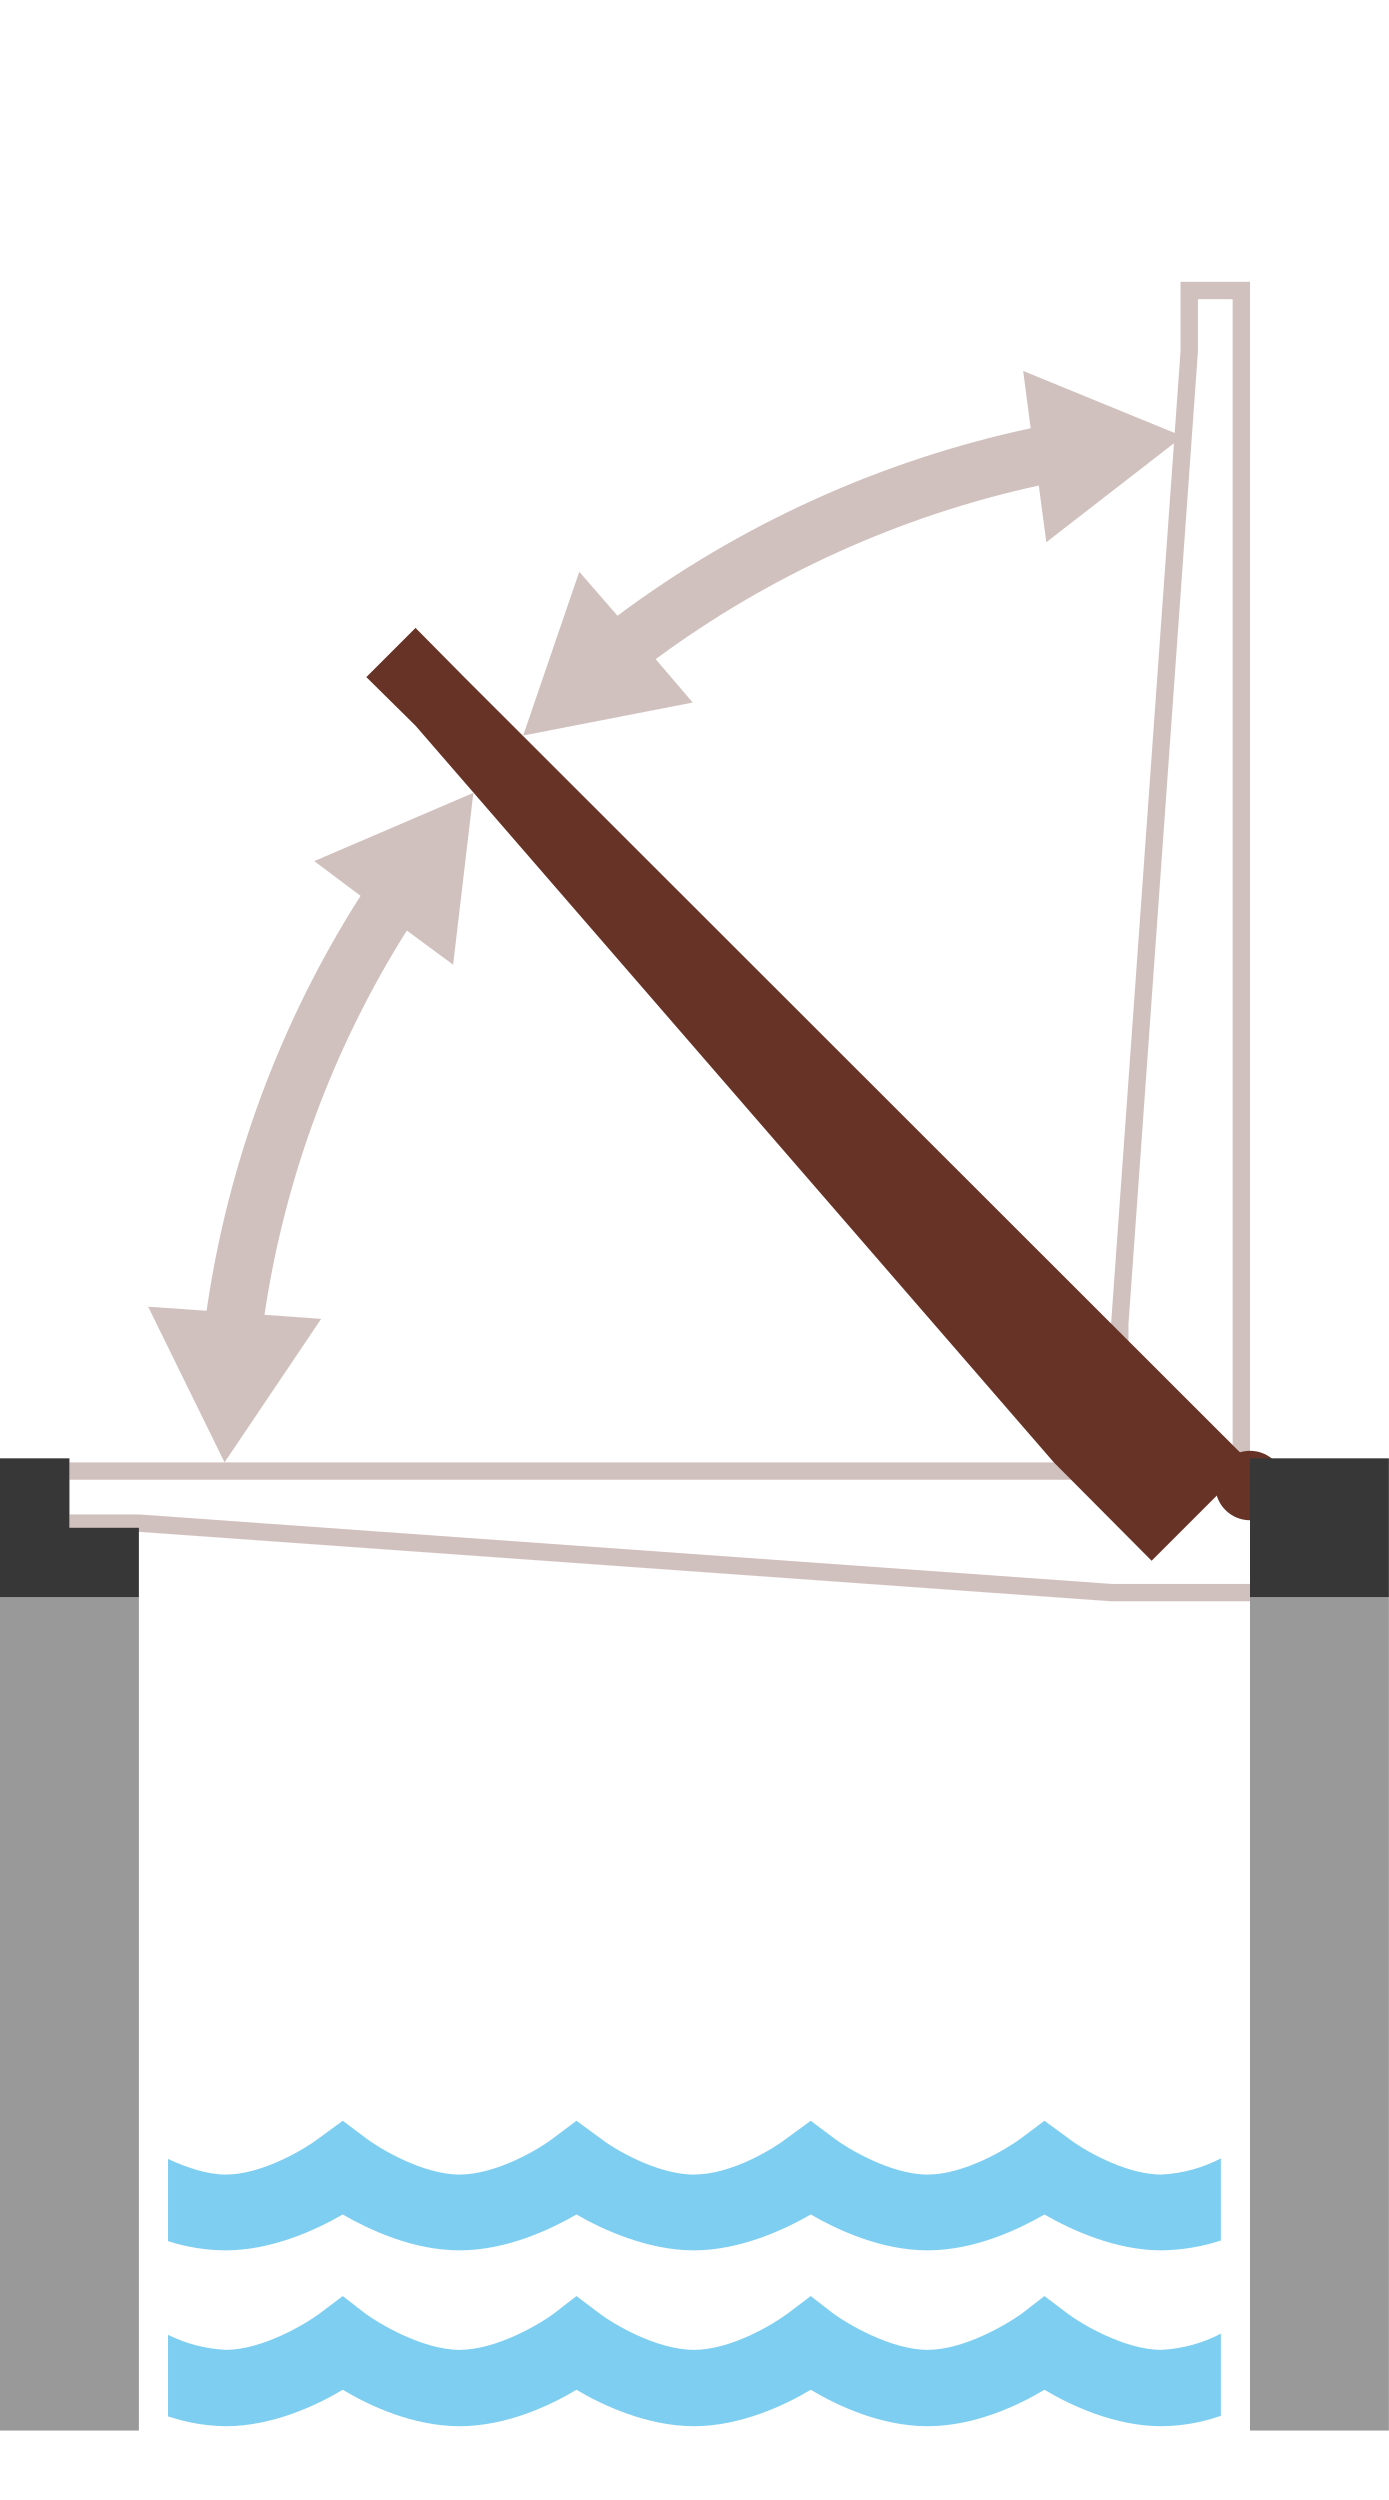
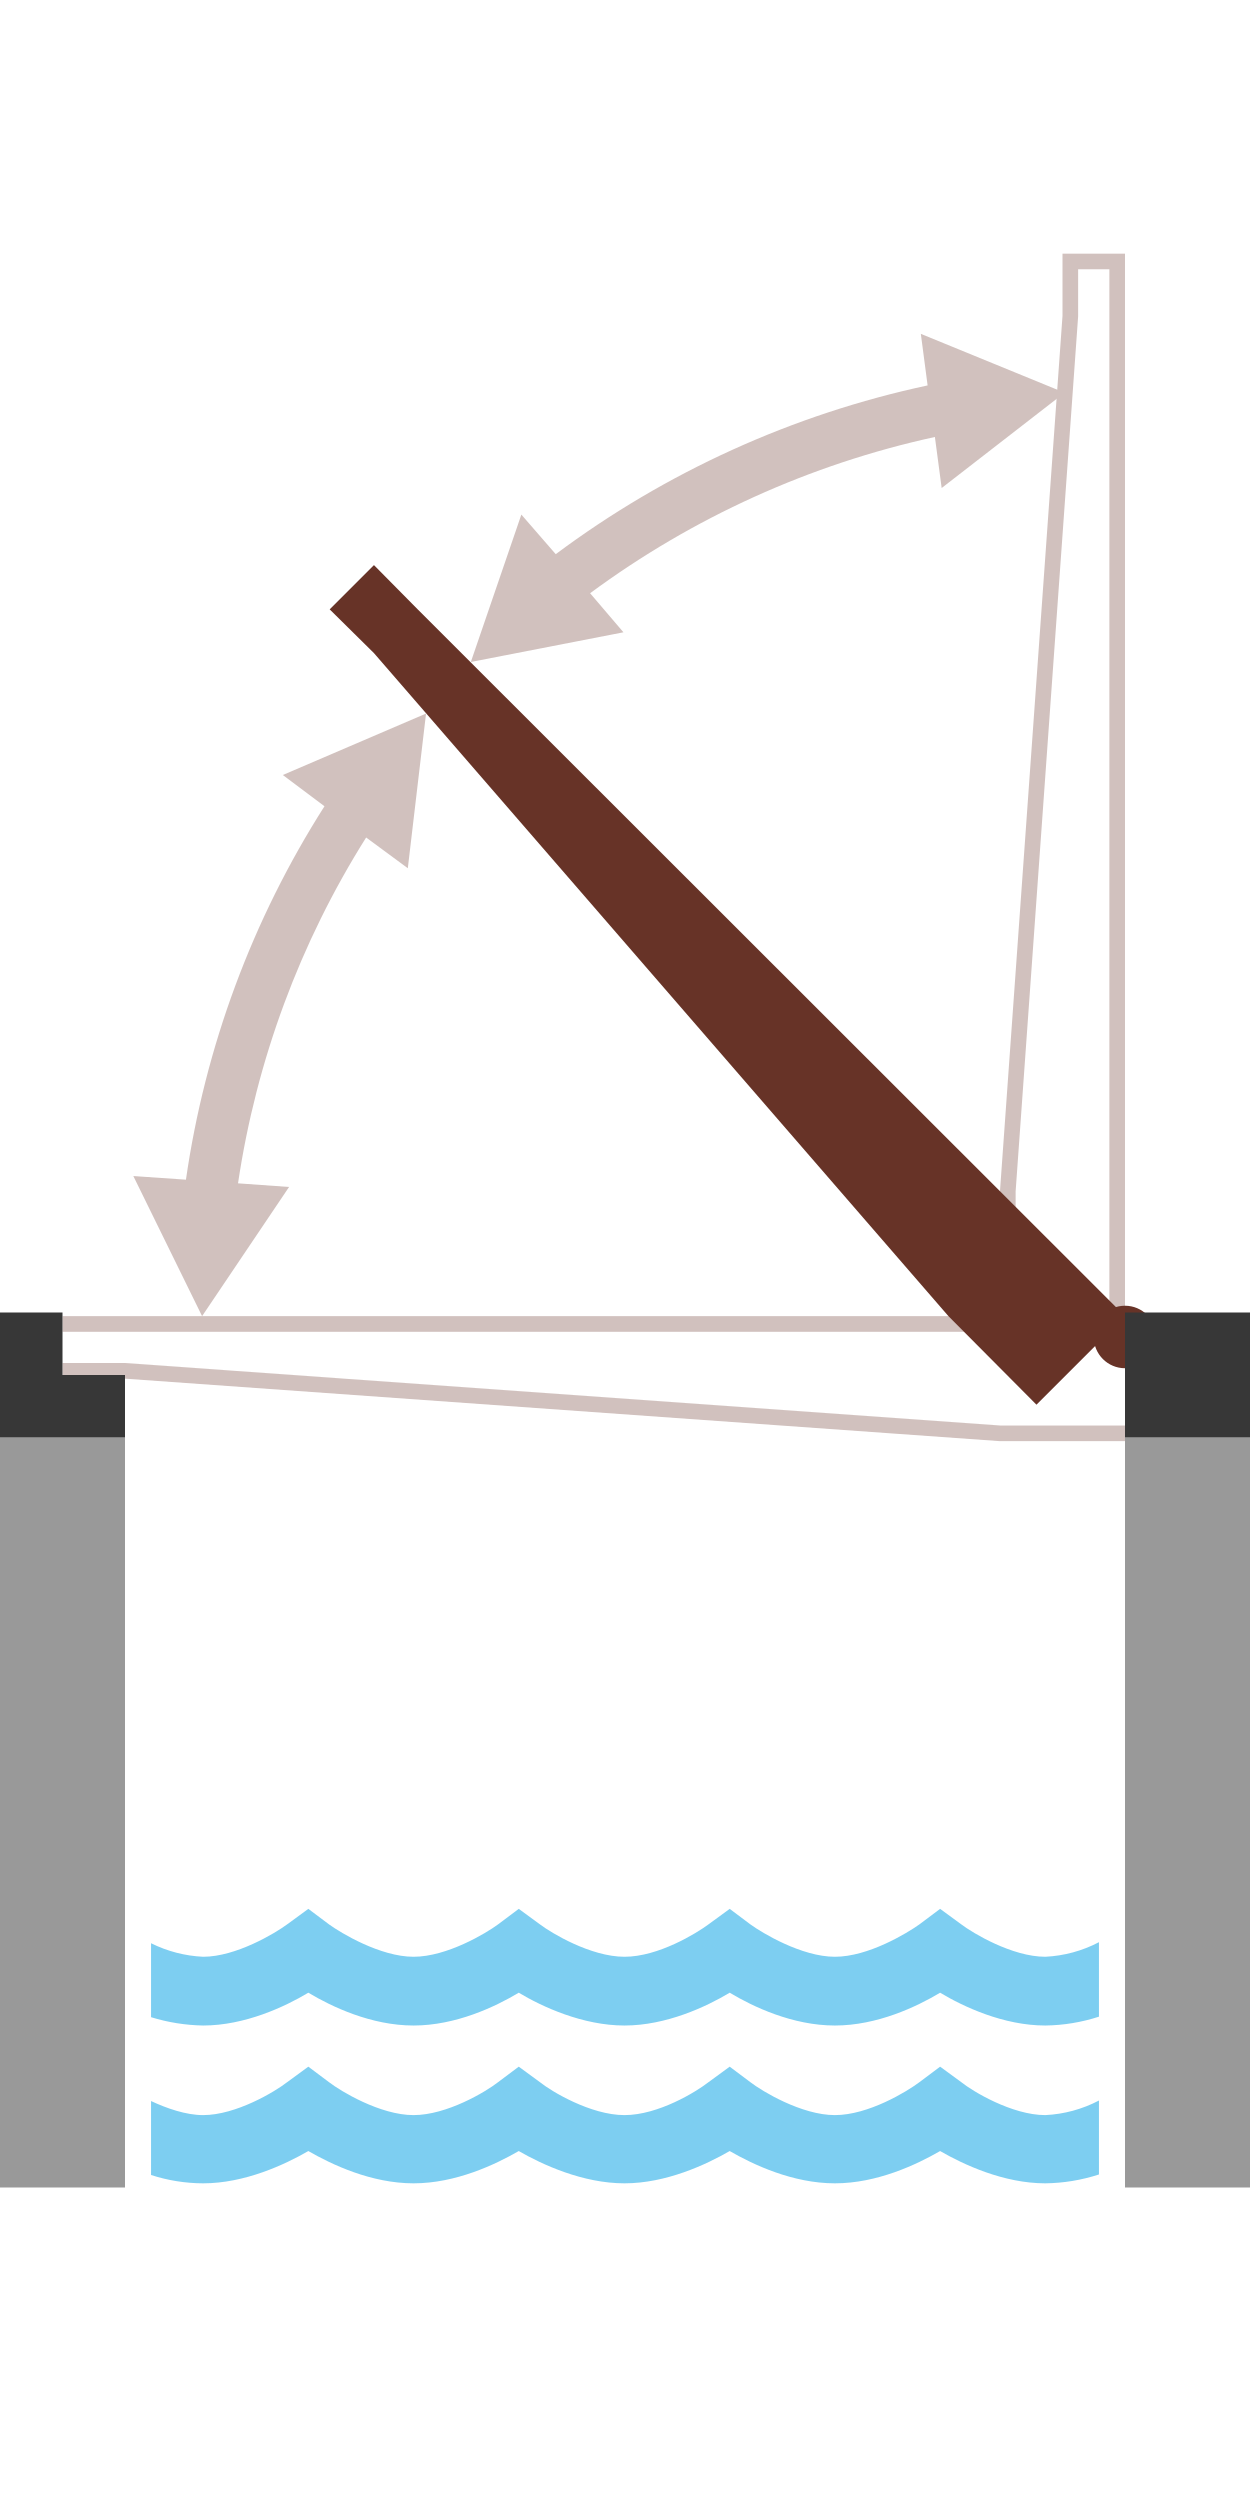
- <svg xmlns="http://www.w3.org/2000/svg" xmlns:xlink="http://www.w3.org/1999/xlink" id="d5551893-0324-4eaa-92b9-6630e244ba83" data-name="Layer 1" width="240" height="432" viewBox="0 0 240 432">
-   <defs>
-     <symbol id="a6a5298e-7fa3-4a33-b1a6-4de57ed5c489" data-name="golven" viewBox="0 0 182 52.8">
-       <path d="M155.9,33.4l-4.1-3.1-4,3.1c-2.2,1.6-9.8,6.2-16.2,6.2s-13.9-4.5-16.2-6.2l-4-3.1-4.1,3.1c-2.1,1.6-9.7,6.2-16.2,6.2S77.3,35.1,75,33.4l-4.1-3.1-4,3.1c-2.2,1.6-9.8,6.2-16.2,6.2s-13.8-4.5-16.2-6.2l-4-3.1-4.1,3.1c-2.1,1.6-9.7,6.2-16.1,6.2A24.8,24.8,0,0,1,0,36.8V51a31.8,31.8,0,0,0,10.3,1.8c8,0,15.7-3.6,20.2-6.3,4.5,2.7,12.1,6.3,20.2,6.3s15.7-3.6,20.2-6.3c4.5,2.7,12.2,6.3,20.2,6.3s15.8-3.6,20.3-6.3c4.5,2.7,12.1,6.3,20.2,6.3s15.7-3.6,20.2-6.3c4.5,2.7,12.2,6.3,20.2,6.3a32.8,32.8,0,0,0,10-1.7V37a25.1,25.1,0,0,1-10,2.6C165.7,39.6,158.2,35.1,155.9,33.4Z" fill="#7dcef1" />
-       <path d="M155.9,3l-4.1-3-4,3c-2.2,1.7-9.8,6.3-16.2,6.3S117.7,4.8,115.4,3l-4-3-4.1,3c-2.1,1.7-9.7,6.3-16.2,6.3S77.3,4.8,75,3L70.9,0l-4,3c-2.2,1.7-9.8,6.3-16.2,6.3S36.9,4.8,34.5,3l-4-3L26.4,3c-2.1,1.7-9.7,6.3-16.1,6.3A24.8,24.8,0,0,1,0,6.5V20.7a34.7,34.7,0,0,0,10.3,1.7c8,0,15.7-3.6,20.2-6.2,4.5,2.6,12.1,6.2,20.2,6.2s15.7-3.6,20.2-6.2c4.5,2.6,12.2,6.2,20.2,6.2s15.8-3.6,20.3-6.2c4.5,2.6,12.1,6.2,20.2,6.2s15.7-3.6,20.2-6.2c4.5,2.6,12.2,6.2,20.2,6.2a32.7,32.7,0,0,0,10-1.6V6.6c-3,1.4-6.7,2.7-10,2.7C165.7,9.3,158.2,4.8,155.9,3Z" fill="#7dcef1" />
-     </symbol>
-   </defs>
-   <polygon points="214.5 60.7 214.5 252.7 193.5 252.7 193.5 228.7 205.5 60.7 205.5 50.2 214.5 50.2 214.5 60.7" fill="none" stroke="#d1c1be" stroke-miterlimit="10" stroke-width="3" />
-   <polyline points="12 254.2 24 254.2 216 254.2" fill="none" stroke="#d1c1be" stroke-miterlimit="10" stroke-width="3" />
-   <polyline points="216 275.2 192 275.2 24 263.2 12 263.2" fill="none" stroke="#d1c1be" stroke-miterlimit="10" stroke-width="3" />
-   <circle cx="216" cy="256.7" r="6" fill="#673327" />
-   <rect y="276" width="24" height="144" fill="#999" />
-   <rect x="216" y="276" width="24" height="144" fill="#999" />
-   <polygon points="0 276 12 276 24 276 24 264 12 264 12 252 0 252 0 264 0 276" fill="#373737" />
-   <rect x="216" y="252" width="24" height="24" fill="#373737" />
-   <use width="182" height="52.78" transform="matrix(-1, 0, 0, 1, 211, 366.47)" xlink:href="#a6a5298e-7fa3-4a33-b1a6-4de57ed5c489" />
-   <polygon points="80.2 117 216 252.7 199 269.7 182.1 252.7 71.8 125.4 63.3 117 71.8 108.5 80.2 117" fill="#673327" />
-   <path d="M78.3,166.7,81.8,137,54.3,148.8l8,6a181.7,181.7,0,0,0-26.6,71.7l-10.1-.7,13.2,26.9,16.7-24.8-9.8-.7a172.2,172.2,0,0,1,24.6-66.4Z" fill="#d1c1be" />
-   <path d="M180.8,93.7l23.6-18.3L176.8,64.1l1.3,9.9a183.8,183.8,0,0,0-71.4,32.4l-6.6-7.6-9.7,28.3,29.3-5.7-6.4-7.5a173.8,173.8,0,0,1,66.2-30Z" fill="#d1c1be" />
+ <svg xmlns="http://www.w3.org/2000/svg" data-name="Layer 1" height="480" viewBox="0 0 240 480" width="240">
+   <path fill="none" stroke="#d1c1be" stroke-miterlimit="10" stroke-width="3" d="M214.5 60.7v192h-21v-24l12-168V50.2h9v10.5zM12 254.2h204M216 275.2h-24l-168-12H12" />
+   <circle cx="216" cy="256.7" fill="#673327" r="6" />
+   <path fill="#999" d="M0 276h24v144H0zM216 276h24v144h-24z" />
+   <path fill="#373737" d="M0 276h24v-12H12v-12H0v24zM216 252h24v24h-24z" />
+   <g fill="#7dcef1">
+     <path d="M55.1 399.8l4.1-3 4 3c2.2 1.7 9.8 6.3 16.2 6.3s13.9-4.5 16.2-6.3l4-3 4.1 3c2.1 1.7 9.7 6.3 16.2 6.3s13.8-4.5 16.1-6.3l4.1-3 4 3c2.2 1.7 9.8 6.3 16.2 6.3s13.8-4.5 16.2-6.3l4-3 4.1 3c2.1 1.7 9.7 6.3 16.1 6.3a24.8 24.8 0 0 0 10.3-2.8v14.2a34.7 34.7 0 0 1-10.3 1.7c-8 0-15.7-3.6-20.2-6.2-4.5 2.6-12.1 6.2-20.2 6.2s-15.7-3.6-20.2-6.2c-4.5 2.6-12.2 6.2-20.2 6.2s-15.8-3.6-20.3-6.2c-4.5 2.6-12.1 6.2-20.2 6.2s-15.7-3.6-20.2-6.2c-4.5 2.6-12.2 6.2-20.2 6.2a32.7 32.7 0 0 1-10-1.6v-14.2c3 1.4 6.7 2.7 10 2.7 6.3 0 13.8-4.5 16.1-6.3zM55.1 369.5l4.1-3 4 3c2.2 1.6 9.8 6.2 16.2 6.2s13.9-4.5 16.2-6.2l4-3 4.1 3c2.1 1.6 9.7 6.2 16.2 6.2s13.8-4.5 16.1-6.2l4.1-3 4 3c2.2 1.6 9.8 6.2 16.2 6.2s13.8-4.5 16.2-6.2l4-3 4.1 3c2.1 1.6 9.7 6.2 16.1 6.2a24.8 24.8 0 0 0 10.3-2.8v14.3a34.7 34.7 0 0 1-10.3 1.7c-8 0-15.7-3.6-20.2-6.3-4.5 2.7-12.1 6.3-20.2 6.3s-15.7-3.6-20.2-6.3c-4.5 2.7-12.2 6.3-20.2 6.3s-15.8-3.6-20.3-6.3c-4.5 2.7-12.1 6.3-20.2 6.3s-15.7-3.6-20.2-6.3c-4.5 2.7-12.2 6.3-20.2 6.3a36.1 36.1 0 0 1-10-1.6v-14.2a25.1 25.1 0 0 0 10 2.6c6.3 0 13.8-4.5 16.1-6.2z" />
+   </g>
+   <path fill="#673327" d="M80.2 117L216 252.7l-17 17-16.9-17L71.8 125.4l-8.5-8.4 8.5-8.5 8.4 8.5z" />
+   <path d="M78.3 166.7l3.5-29.7-27.5 11.8 8 6a181.7 181.7 0 0 0-26.6 71.7l-10.1-.7 13.2 26.9 16.7-24.8-9.8-.7a172.2 172.2 0 0 1 24.6-66.4zM180.8 93.7l23.6-18.3-27.6-11.3 1.3 9.9a183.8 183.8 0 0 0-71.4 32.4l-6.6-7.6-9.7 28.3 29.3-5.7-6.4-7.5a173.8 173.8 0 0 1 66.2-30z" fill="#d1c1be" />
+   <text font-family="RijksoverheidSansWebText-Bold, RijksoverheidSansWebText, sans-serif" font-size="24" font-weight="700" text-anchor="middle" x="120" y="465" />
</svg>
